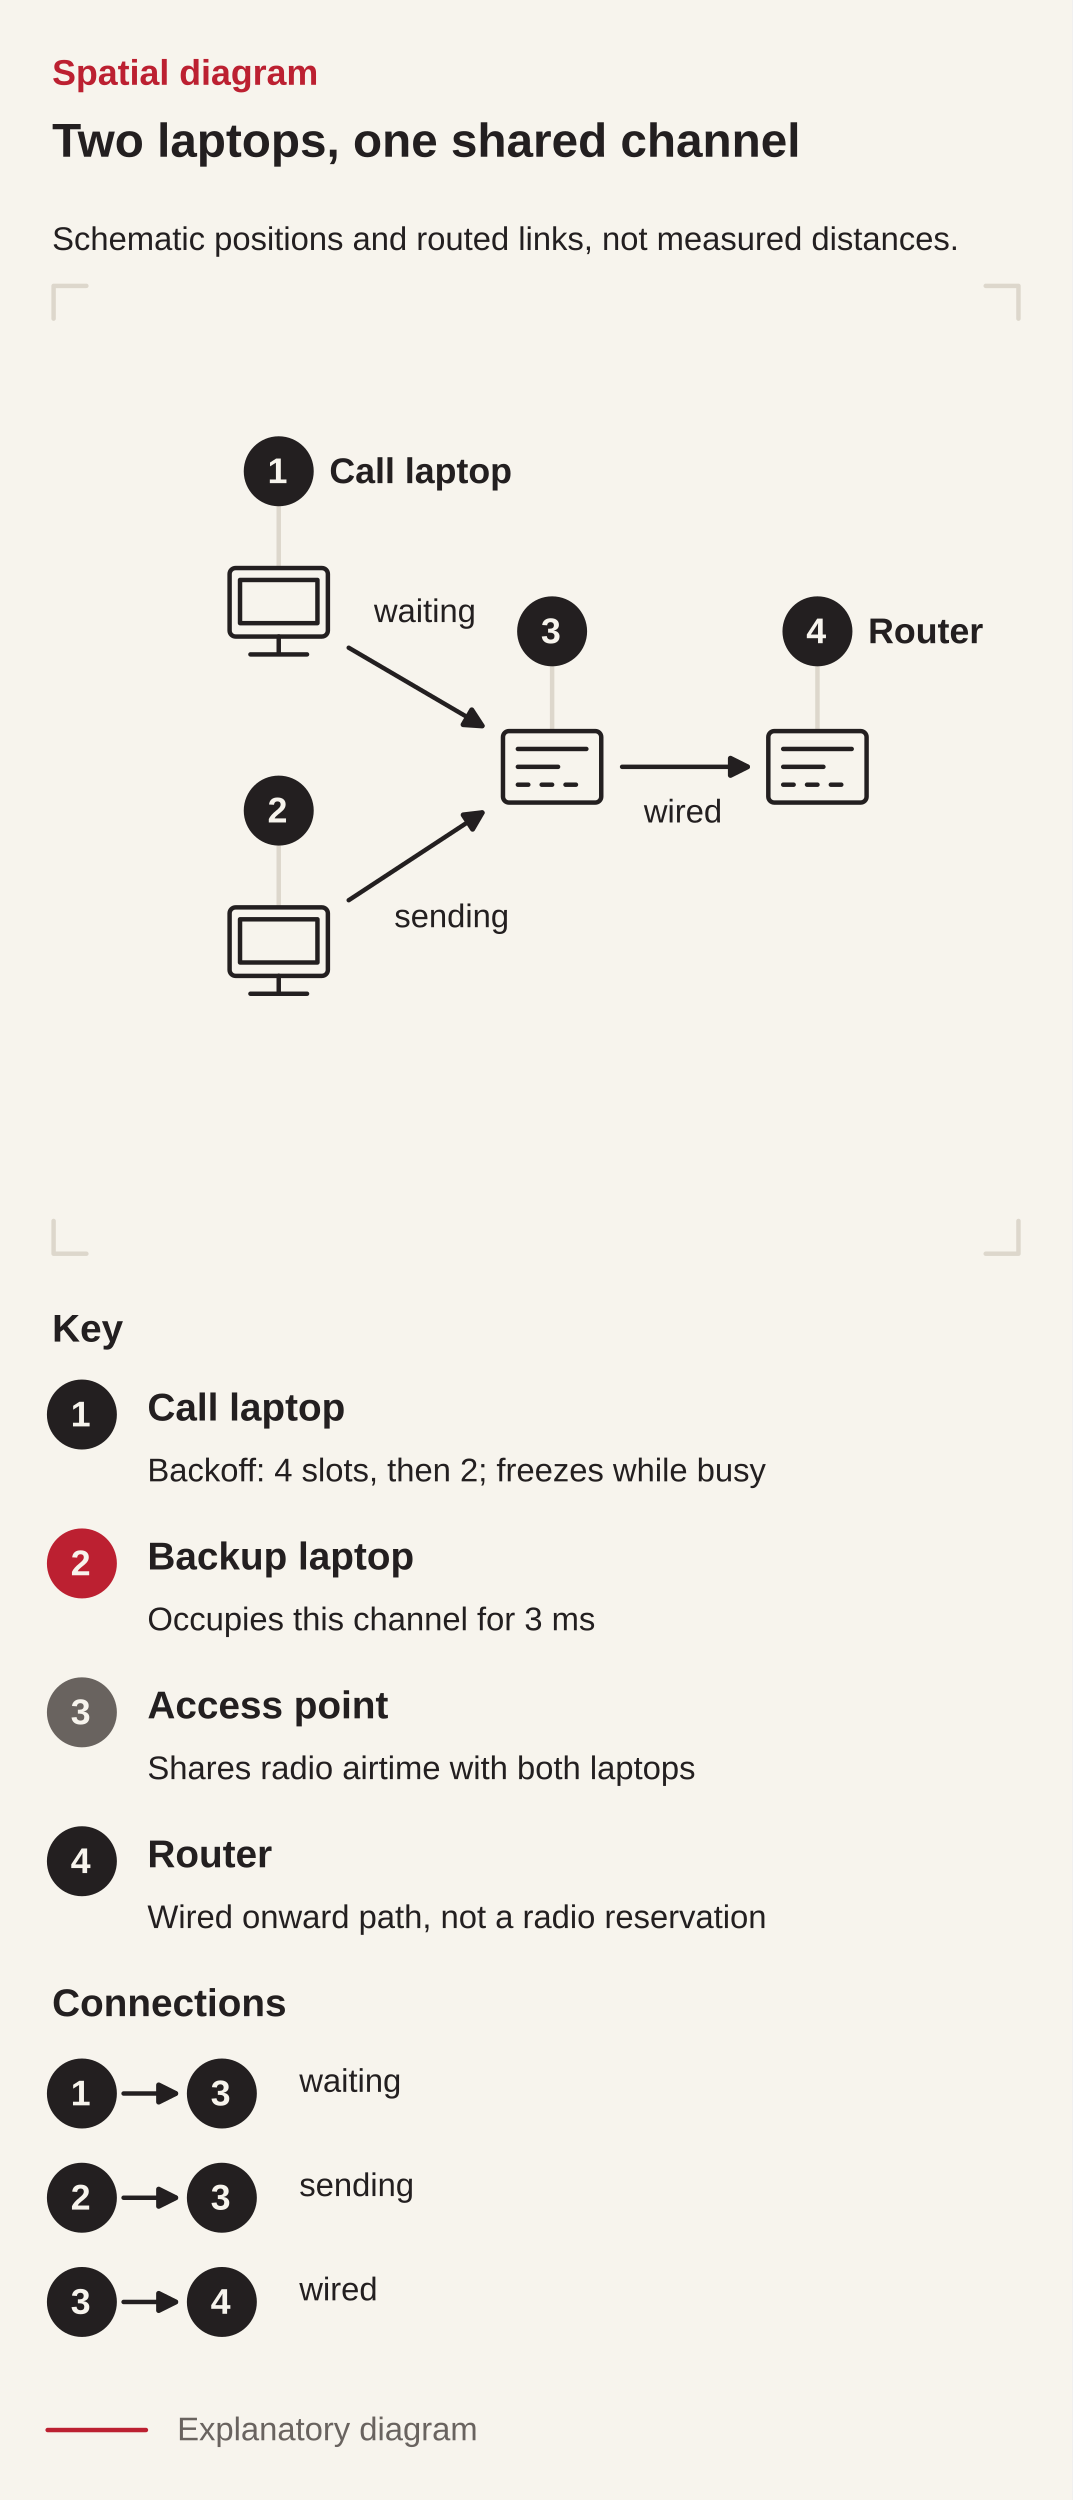
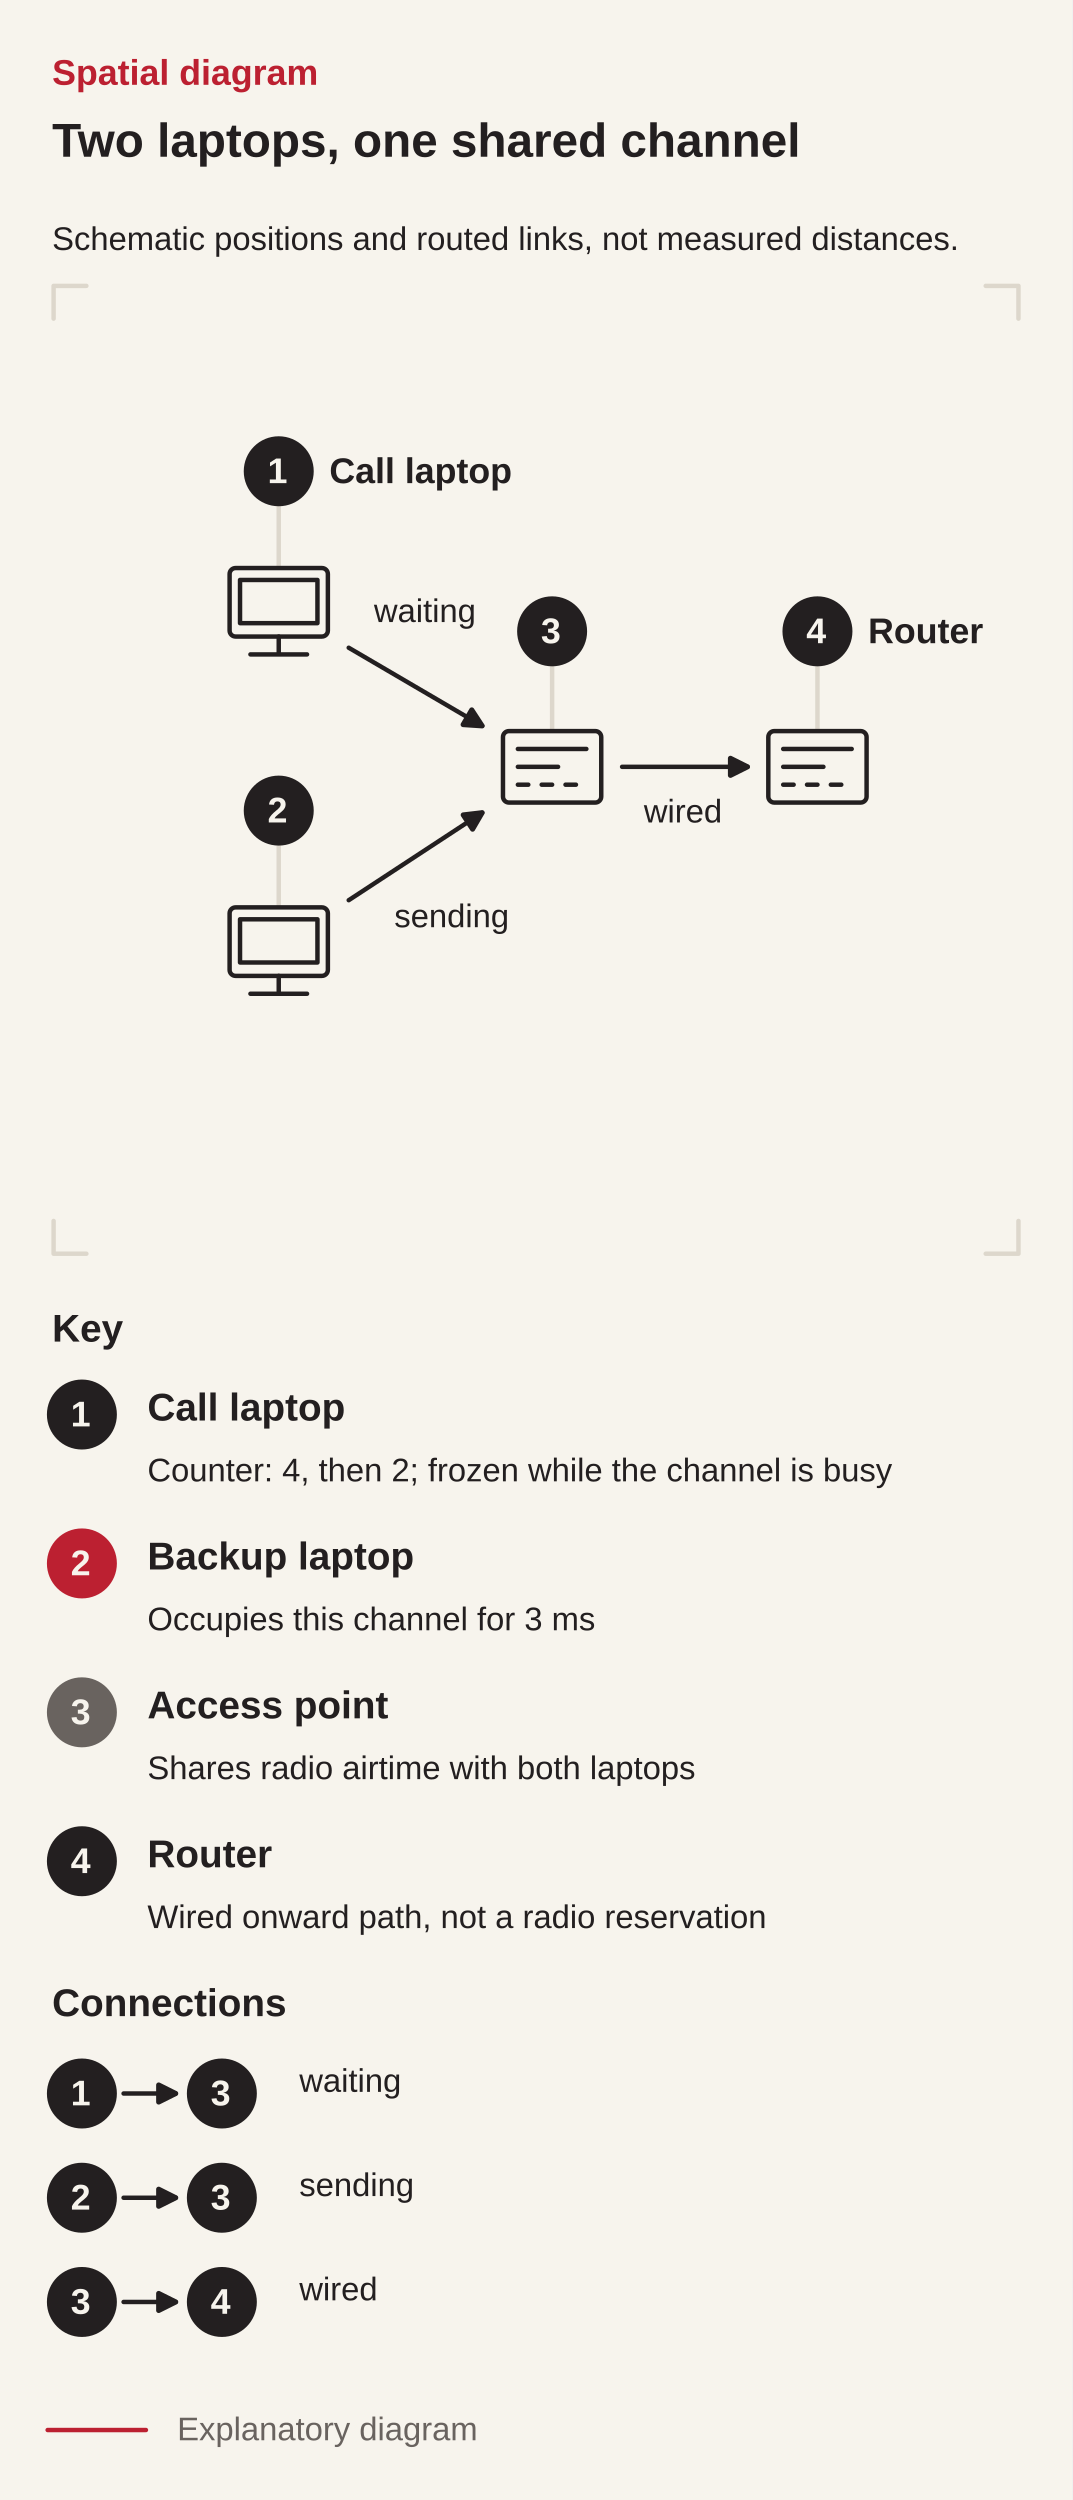
<svg xmlns="http://www.w3.org/2000/svg" width="720" height="1679" viewBox="0 0 720 1679" role="img" aria-labelledby="teaching-74-65-63-68-2d-30-30-31-v-30-title" aria-describedby="teaching-74-65-63-68-2d-30-30-31-v-30-desc" font-family="Arial, sans-serif" data-format="spatial" data-visual-id="tech-001" data-visual-index="0">
  <defs>
    <marker id="teaching-74-65-63-68-2d-30-30-31-v-30-link" viewBox="0 0 14 14" refX="12" refY="7" markerUnits="userSpaceOnUse" markerWidth="16" markerHeight="16" orient="auto">
      <path d="M 2 2 L 12 7 L 2 12 Z" fill="#231f20" stroke="#231f20" stroke-width="3" stroke-linejoin="round" />
    </marker>
    <marker id="teaching-74-65-63-68-2d-30-30-31-v-30-light" viewBox="0 0 14 14" refX="12" refY="7" markerUnits="userSpaceOnUse" markerWidth="16" markerHeight="16" orient="auto">
      <path d="M 2 2 L 12 7 L 2 12 Z" fill="#bc2031" stroke="#bc2031" stroke-width="3" stroke-linejoin="round" />
    </marker>
    <marker id="teaching-74-65-63-68-2d-30-30-31-v-30-view" viewBox="0 0 14 14" refX="12" refY="7" markerUnits="userSpaceOnUse" markerWidth="16" markerHeight="16" orient="auto">
      <path d="M 2 2 L 12 7 L 2 12 Z" fill="#69635f" stroke="#69635f" stroke-width="3" stroke-linejoin="round" />
    </marker>
    <mask id="teaching-74-65-63-68-2d-30-30-31-v-30-connections-mask" maskUnits="userSpaceOnUse" x="36" y="192" width="648" height="650" style="mask-type:luminance">
      <rect x="36" y="192" width="648" height="650" fill="#ffffff" />
      <rect x="142.2" y="362.5" width="90" height="90" fill="#000000" />
      <rect x="142.2" y="590.4" width="90" height="90" fill="#000000" />
      <rect x="325.8" y="470" width="90" height="90" fill="#000000" />
      <rect x="504" y="470" width="90" height="90" fill="#000000" />
      <rect x="158.2" y="287.5" width="58" height="58" fill="#000000" />
      <rect x="158.2" y="515.4" width="58" height="58" fill="#000000" />
      <rect x="341.8" y="395" width="58" height="58" fill="#000000" />
      <rect x="520" y="395" width="58" height="58" fill="#000000" />
      <rect x="211.2" y="292.5" width="146" height="48" fill="#000000" />
      <rect x="573" y="400" width="100" height="48" fill="#000000" />
    </mask>
  </defs>
  <rect width="720" height="1679" fill="#f7f4ed" />
  <g aria-hidden="true">
    <text x="35" y="56.96" font-size="24" font-weight="700" fill="#bc2031" textLength="186" lengthAdjust="spacingAndGlyphs" style="line-height:1.4">Spatial diagram</text>
    <text x="35" y="105.28" font-size="32" font-weight="700" fill="#231f20" textLength="524" lengthAdjust="spacingAndGlyphs" style="line-height:1.4">Two laptops, one shared channel</text>
    <text x="35" y="167.88" font-size="22" font-weight="400" fill="#231f20" textLength="637" lengthAdjust="spacingAndGlyphs" style="line-height:1.4">Schematic positions and routed links, not measured distances.</text>
    <g data-coordinate-space="0..100" data-plot-x="90" data-plot-y="300" data-plot-width="540" data-plot-height="430">
      <path d="M 36 214 V 192 H 58" fill="none" stroke="#ddd7cc" stroke-width="3" stroke-linecap="round" stroke-linejoin="round" />
      <path d="M 36 820 V 842 H 58" fill="none" stroke="#ddd7cc" stroke-width="3" stroke-linecap="round" stroke-linejoin="round" />
      <path d="M 684 214 V 192 H 662" fill="none" stroke="#ddd7cc" stroke-width="3" stroke-linecap="round" stroke-linejoin="round" />
      <path d="M 684 820 V 842 H 662" fill="none" stroke="#ddd7cc" stroke-width="3" stroke-linecap="round" stroke-linejoin="round" />
      <path d="M 187.2 407.5 L 187.2 316.5" fill="none" stroke="#ddd7cc" stroke-width="3" stroke-linecap="round" stroke-linejoin="round" />
      <path d="M 187.2 635.4 L 187.2 544.4" fill="none" stroke="#ddd7cc" stroke-width="3" stroke-linecap="round" stroke-linejoin="round" />
      <path d="M 370.8 515 L 370.8 424" fill="none" stroke="#ddd7cc" stroke-width="3" stroke-linecap="round" stroke-linejoin="round" />
      <path d="M 549 515 L 549 424" fill="none" stroke="#ddd7cc" stroke-width="3" stroke-linecap="round" stroke-linejoin="round" />
      <g mask="url(#teaching-74-65-63-68-2d-30-30-31-v-30-connections-mask)">
        <g data-edge-index="0" data-from="0" data-to="2">
          <path d="M 234.2 435.019 C 264.067 452.506 293.933 469.994 323.8 487.481" fill="none" stroke="#231f20" stroke-width="3" stroke-linecap="round" stroke-linejoin="round" marker-end="url(#teaching-74-65-63-68-2d-30-30-31-v-30-link)" />
        </g>
        <g data-edge-index="1" data-from="1" data-to="2">
          <path d="M 234.2 604.579 C 264.067 584.993 293.933 565.407 323.8 545.821" fill="none" stroke="#231f20" stroke-width="3" stroke-linecap="round" stroke-linejoin="round" marker-end="url(#teaching-74-65-63-68-2d-30-30-31-v-30-link)" />
        </g>
        <g data-edge-index="2" data-from="2" data-to="3">
          <path d="M 417.8 515 C 445.867 515 473.933 515 502 515" fill="none" stroke="#231f20" stroke-width="3" stroke-linecap="round" stroke-linejoin="round" marker-end="url(#teaching-74-65-63-68-2d-30-30-31-v-30-link)" />
        </g>
      </g>
      <rect x="243.125" y="390.885" width="88" height="39" rx="3" fill="#f7f4ed" stroke="none" stroke-width="3" />
      <text x="251.125" y="417.765" font-size="22" font-weight="400" fill="#231f20" textLength="72" lengthAdjust="spacingAndGlyphs" style="line-height:1.4">waiting</text>
      <rect x="256.822" y="595.839" width="97" height="39" rx="3" fill="#f7f4ed" stroke="none" stroke-width="3" />
      <text x="264.822" y="622.719" font-size="22" font-weight="400" fill="#231f20" textLength="81" lengthAdjust="spacingAndGlyphs" style="line-height:1.4">sending</text>
      <rect x="424.4" y="525.5" width="71" height="39" rx="3" fill="#f7f4ed" stroke="none" stroke-width="3" />
      <text x="432.4" y="552.38" font-size="22" font-weight="400" fill="#231f20" textLength="55" lengthAdjust="spacingAndGlyphs" style="line-height:1.4">wired</text>
      <g data-node-index="0" data-x="18" data-y="25">
        <g transform="translate(187.2 407.5) rotate(0) scale(1)" fill="#f7f4ed" stroke="#231f20" stroke-width="3" stroke-linecap="round" stroke-linejoin="round">
          <rect x="-33" y="-26" width="66" height="46" rx="4" />
          <path d="M -26 -18 H 26 V 11 H -26 Z M 0 20 V 31 M -19 32 H 19" fill="none" />
        </g>
        <circle cx="187.2" cy="316.5" r="22" fill="#231f20" stroke="#231f20" stroke-width="3" />
        <text x="179.7" y="324.46" font-size="24" font-weight="700" fill="#f7f4ed" textLength="15" lengthAdjust="spacingAndGlyphs" style="line-height:1.4">1</text>
      </g>
      <g data-node-index="1" data-x="18" data-y="78">
        <g transform="translate(187.2 635.4) rotate(0) scale(1)" fill="#f7f4ed" stroke="#231f20" stroke-width="3" stroke-linecap="round" stroke-linejoin="round">
          <rect x="-33" y="-26" width="66" height="46" rx="4" />
          <path d="M -26 -18 H 26 V 11 H -26 Z M 0 20 V 31 M -19 32 H 19" fill="none" />
        </g>
        <circle cx="187.2" cy="544.4" r="22" fill="#231f20" stroke="#231f20" stroke-width="3" />
        <text x="179.7" y="552.36" font-size="24" font-weight="700" fill="#f7f4ed" textLength="15" lengthAdjust="spacingAndGlyphs" style="line-height:1.4">2</text>
      </g>
      <g data-node-index="2" data-x="52" data-y="50">
        <g transform="translate(370.8 515) rotate(0) scale(1)" fill="#f7f4ed" stroke="#231f20" stroke-width="3" stroke-linecap="round" stroke-linejoin="round">
          <rect x="-33" y="-24" width="66" height="48" rx="4" />
          <path d="M -23 -12 H 23 M -23 0 H 4 M -23 12 H -16 M -7 12 H 0 M 9 12 H 16" fill="none" />
        </g>
        <circle cx="370.8" cy="424" r="22" fill="#231f20" stroke="#231f20" stroke-width="3" />
        <text x="363.3" y="431.96" font-size="24" font-weight="700" fill="#f7f4ed" textLength="15" lengthAdjust="spacingAndGlyphs" style="line-height:1.4">3</text>
      </g>
      <g data-node-index="3" data-x="85" data-y="50">
        <g transform="translate(549 515) rotate(0) scale(1)" fill="#f7f4ed" stroke="#231f20" stroke-width="3" stroke-linecap="round" stroke-linejoin="round">
          <rect x="-33" y="-24" width="66" height="48" rx="4" />
          <path d="M -23 -12 H 23 M -23 0 H 4 M -23 12 H -16 M -7 12 H 0 M 9 12 H 16" fill="none" />
        </g>
        <circle cx="549" cy="424" r="22" fill="#231f20" stroke="#231f20" stroke-width="3" />
        <text x="541.5" y="431.96" font-size="24" font-weight="700" fill="#f7f4ed" textLength="15" lengthAdjust="spacingAndGlyphs" style="line-height:1.4">4</text>
      </g>
      <text x="221.2" y="324.46" font-size="24" font-weight="700" fill="#231f20" textLength="126" lengthAdjust="spacingAndGlyphs" style="line-height:1.4">Call laptop</text>
      <text x="583" y="431.96" font-size="24" font-weight="700" fill="#231f20" textLength="80" lengthAdjust="spacingAndGlyphs" style="line-height:1.4">Router</text>
    </g>
    <text x="35" y="901.04" font-size="26" font-weight="700" fill="#231f20" textLength="50" lengthAdjust="spacingAndGlyphs" style="line-height:1.4">Key</text>
    <circle cx="55" cy="950" r="22" fill="#231f20" stroke="#231f20" stroke-width="3" />
    <text x="47.5" y="957.96" font-size="24" font-weight="700" fill="#f7f4ed" textLength="15" lengthAdjust="spacingAndGlyphs" style="line-height:1.4">1</text>
    <text x="99" y="954.04" font-size="26" font-weight="700" fill="#231f20" textLength="137" lengthAdjust="spacingAndGlyphs" style="line-height:1.4">Call laptop</text>
-     <text x="99" y="994.88" font-size="22" font-weight="400" fill="#231f20" textLength="435" lengthAdjust="spacingAndGlyphs" style="line-height:1.4">Backoff: 4 slots, then 2; freezes while busy</text>
+     <text x="99" y="994.88" font-size="22" font-weight="400" fill="#231f20" textLength="523" lengthAdjust="spacingAndGlyphs" style="line-height:1.4">Counter: 4, then 2; frozen while the channel is busy</text>
    <circle cx="55" cy="1050" r="22" fill="#bc2031" stroke="#bc2031" stroke-width="3" />
    <text x="47.5" y="1057.96" font-size="24" font-weight="700" fill="#f7f4ed" textLength="15" lengthAdjust="spacingAndGlyphs" style="line-height:1.4">2</text>
    <text x="99" y="1054.04" font-size="26" font-weight="700" fill="#231f20" textLength="183" lengthAdjust="spacingAndGlyphs" style="line-height:1.4">Backup laptop</text>
    <text x="99" y="1094.88" font-size="22" font-weight="400" fill="#231f20" textLength="315" lengthAdjust="spacingAndGlyphs" style="line-height:1.4">Occupies this channel for 3 ms</text>
    <circle cx="55" cy="1150" r="22" fill="#69635f" stroke="#69635f" stroke-width="3" />
    <text x="47.5" y="1157.96" font-size="24" font-weight="700" fill="#f7f4ed" textLength="15" lengthAdjust="spacingAndGlyphs" style="line-height:1.4">3</text>
    <text x="99" y="1154.04" font-size="26" font-weight="700" fill="#231f20" textLength="164" lengthAdjust="spacingAndGlyphs" style="line-height:1.4">Access point</text>
    <text x="99" y="1194.88" font-size="22" font-weight="400" fill="#231f20" textLength="385" lengthAdjust="spacingAndGlyphs" style="line-height:1.4">Shares radio airtime with both laptops</text>
    <circle cx="55" cy="1250" r="22" fill="#231f20" stroke="#231f20" stroke-width="3" />
    <text x="47.5" y="1257.96" font-size="24" font-weight="700" fill="#f7f4ed" textLength="15" lengthAdjust="spacingAndGlyphs" style="line-height:1.4">4</text>
    <text x="99" y="1254.04" font-size="26" font-weight="700" fill="#231f20" textLength="87" lengthAdjust="spacingAndGlyphs" style="line-height:1.4">Router</text>
    <text x="99" y="1294.88" font-size="22" font-weight="400" fill="#231f20" textLength="435" lengthAdjust="spacingAndGlyphs" style="line-height:1.4">Wired onward path, not a radio reservation</text>
    <text x="35" y="1354.04" font-size="26" font-weight="700" fill="#231f20" textLength="161" lengthAdjust="spacingAndGlyphs" style="line-height:1.4">Connections</text>
    <circle cx="55" cy="1406" r="22" fill="#231f20" stroke="#231f20" stroke-width="3" />
    <text x="47.5" y="1413.96" font-size="24" font-weight="700" fill="#f7f4ed" textLength="15" lengthAdjust="spacingAndGlyphs" style="line-height:1.4">1</text>
    <circle cx="149" cy="1406" r="22" fill="#231f20" stroke="#231f20" stroke-width="3" />
    <text x="141.5" y="1413.96" font-size="24" font-weight="700" fill="#f7f4ed" textLength="15" lengthAdjust="spacingAndGlyphs" style="line-height:1.4">3</text>
    <g data-edge-index="0" data-from="0" data-to="2">
      <path d="M 83 1406 L 118 1406" fill="none" stroke="#231f20" stroke-width="3" stroke-linecap="round" stroke-linejoin="round" marker-end="url(#teaching-74-65-63-68-2d-30-30-31-v-30-link)" />
    </g>
    <text x="201" y="1404.88" font-size="22" font-weight="400" fill="#231f20" textLength="72" lengthAdjust="spacingAndGlyphs" style="line-height:1.4">waiting</text>
    <circle cx="55" cy="1476" r="22" fill="#231f20" stroke="#231f20" stroke-width="3" />
    <text x="47.5" y="1483.96" font-size="24" font-weight="700" fill="#f7f4ed" textLength="15" lengthAdjust="spacingAndGlyphs" style="line-height:1.4">2</text>
    <circle cx="149" cy="1476" r="22" fill="#231f20" stroke="#231f20" stroke-width="3" />
    <text x="141.5" y="1483.96" font-size="24" font-weight="700" fill="#f7f4ed" textLength="15" lengthAdjust="spacingAndGlyphs" style="line-height:1.4">3</text>
    <g data-edge-index="1" data-from="1" data-to="2">
      <path d="M 83 1476 L 118 1476" fill="none" stroke="#231f20" stroke-width="3" stroke-linecap="round" stroke-linejoin="round" marker-end="url(#teaching-74-65-63-68-2d-30-30-31-v-30-link)" />
    </g>
    <text x="201" y="1474.88" font-size="22" font-weight="400" fill="#231f20" textLength="81" lengthAdjust="spacingAndGlyphs" style="line-height:1.4">sending</text>
    <circle cx="55" cy="1546" r="22" fill="#231f20" stroke="#231f20" stroke-width="3" />
    <text x="47.5" y="1553.96" font-size="24" font-weight="700" fill="#f7f4ed" textLength="15" lengthAdjust="spacingAndGlyphs" style="line-height:1.4">3</text>
    <circle cx="149" cy="1546" r="22" fill="#231f20" stroke="#231f20" stroke-width="3" />
    <text x="141.5" y="1553.96" font-size="24" font-weight="700" fill="#f7f4ed" textLength="15" lengthAdjust="spacingAndGlyphs" style="line-height:1.4">4</text>
    <g data-edge-index="2" data-from="2" data-to="3">
      <path d="M 83 1546 L 118 1546" fill="none" stroke="#231f20" stroke-width="3" stroke-linecap="round" stroke-linejoin="round" marker-end="url(#teaching-74-65-63-68-2d-30-30-31-v-30-link)" />
    </g>
    <text x="201" y="1544.88" font-size="22" font-weight="400" fill="#231f20" textLength="55" lengthAdjust="spacingAndGlyphs" style="line-height:1.4">wired</text>
    <path d="M 32 1632 L 98 1632" fill="none" stroke="#bc2031" stroke-width="3" stroke-linecap="round" stroke-linejoin="round" />
    <text x="119" y="1638.88" font-size="22" font-weight="400" fill="#69635f" textLength="211" lengthAdjust="spacingAndGlyphs" style="line-height:1.4">Explanatory diagram</text>
  </g>
</svg>
